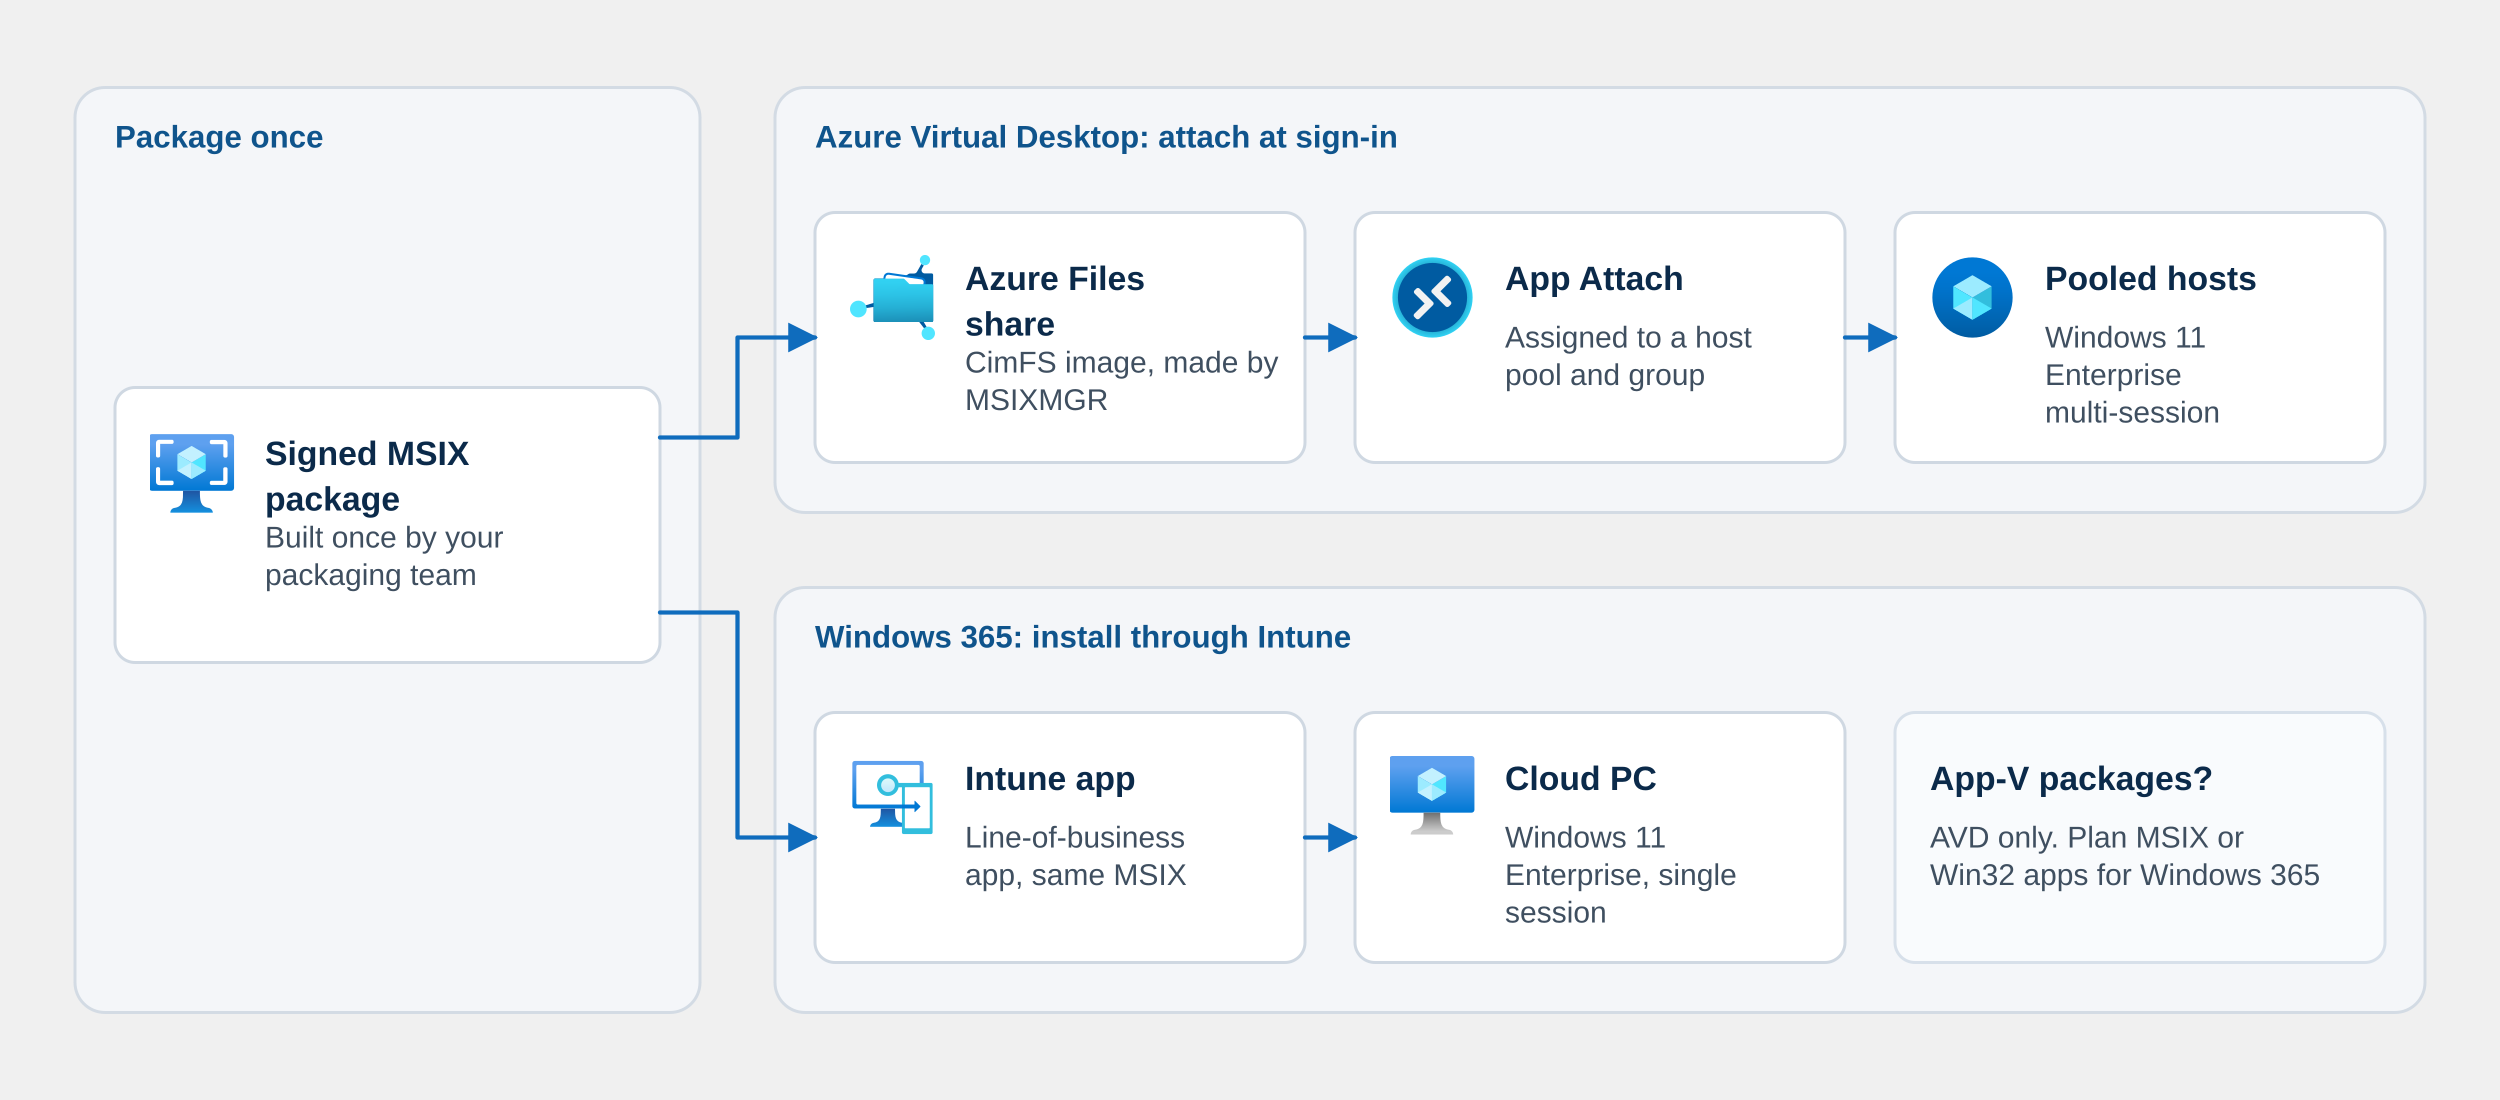
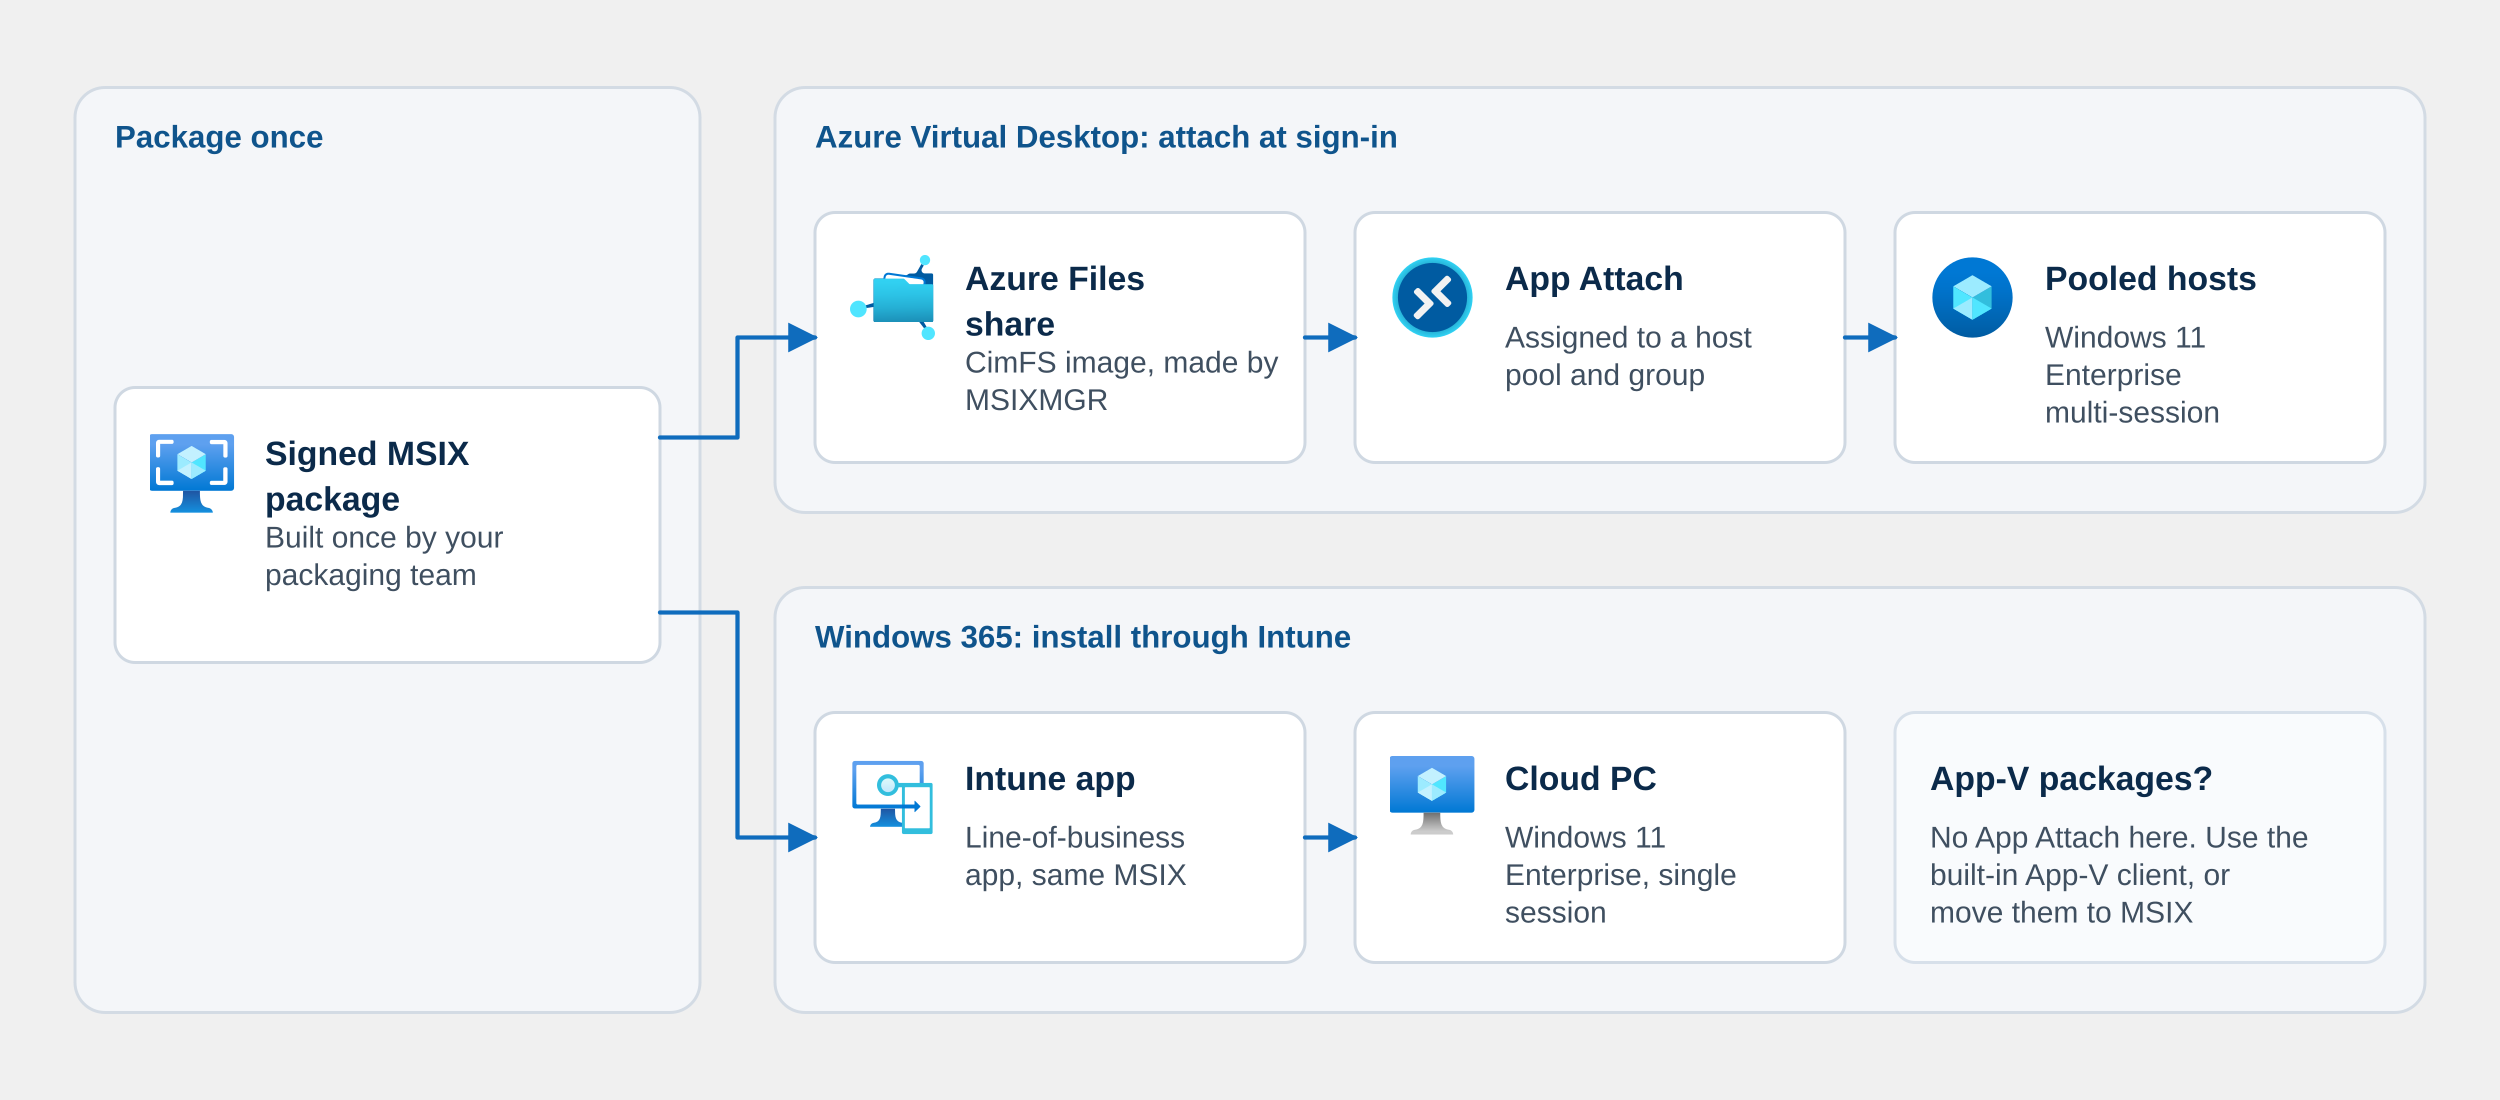
<svg xmlns="http://www.w3.org/2000/svg" viewBox="0 25 1000 440" width="1000" height="440" font-family="'Segoe UI', 'Segoe UI Variable', system-ui, -apple-system, 'Helvetica Neue', Arial, sans-serif" role="img" aria-labelledby="t d">
  <defs>
    <marker id="arrow" viewBox="0 0 10 10" refX="9" refY="5" markerWidth="7" markerHeight="7" orient="auto-start-reverse">
      <path d="M0,0 L10,5 L0,10 z" fill="#0f6cbd" />
    </marker>
    <marker id="arrow-dashed" viewBox="0 0 10 10" refX="9" refY="5" markerWidth="7" markerHeight="7" orient="auto-start-reverse">
      <path d="M0,0 L10,5 L0,10 z" fill="#6f93bf" />
    </marker>
  </defs>
  <rect x="30" y="60" width="250" height="370" rx="12" fill="#f4f6f9" stroke="#d3dbe4" stroke-width="1.2" />
  <text x="46" y="84" font-size="12.5" font-weight="700" fill="#0f548c" text-anchor="start">Package once</text>
  <rect x="46" y="180" width="218" height="110" rx="8" fill="#ffffff" stroke="#cfd8e2" stroke-width="1.2" />
  <svg x="60" y="197" width="34" height="34" viewBox="0 0 18 18">
    <defs>
      <linearGradient id="i1-a7cb4d9d-9f89-4e53-8eda-938427310066" x1="8.8" y1="12.87" x2="8.8" y2="0.87" gradientUnits="userSpaceOnUse">
        <stop offset="0" stop-color="#0078d4" />
        <stop offset="0.82" stop-color="#5ea0ef" />
      </linearGradient>
      <linearGradient id="i1-eab4c6b4-621d-4d9b-b611-15ceb58765b1" x1="8.81" y1="17.5" x2="8.81" y2="12.87" gradientUnits="userSpaceOnUse">
        <stop offset="0" stop-color="#1490df" />
        <stop offset="0.98" stop-color="#1f56a3" />
      </linearGradient>
    </defs>
    <rect x="-0.2" y="0.87" width="18" height="12" rx="0.6" fill="url(#i1-a7cb4d9d-9f89-4e53-8eda-938427310066)" />
    <polygon points="11.8 5.12 11.8 8.61 8.8 10.37 8.8 6.87 11.8 5.12" fill="#50e6ff" />
    <polygon points="11.8 5.12 8.81 6.88 5.8 5.12 8.81 3.37 11.8 5.12" fill="#c3f1ff" />
    <polygon points="8.8 6.88 8.8 10.37 5.8 8.61 5.8 5.12 8.8 6.88" fill="#9cebff" />
    <polygon points="5.8 8.61 8.8 6.87 8.8 10.37 5.8 8.61" fill="#c3f1ff" />
    <polygon points="11.8 8.61 8.8 6.87 8.8 10.37 11.8 8.61" fill="#9cebff" />
    <path d="M12.41,16.5c-1.78-.28-1.85-1.56-1.84-3.63H7C7,14.94,7,16.22,5.19,16.5a1,1,0,0,0-.88,1h9A1.06,1.06,0,0,0,12.41,16.5Z" fill="url(#i1-eab4c6b4-621d-4d9b-b611-15ceb58765b1)" />
    <path d="M4.68,2.07H1.93a.66.66,0,0,0-.66.66V5.49a.33.33,0,0,0,.33.33h.22a.33.33,0,0,0,.33-.33V2.94H4.68A.33.33,0,0,0,5,2.61V2.4A.33.33,0,0,0,4.68,2.07Z" fill="#fff" />
    <path d="M4.68,10.73H2.14V8.2a.33.33,0,0,0-.33-.33H1.6a.33.33,0,0,0-.33.33V11a.66.66,0,0,0,.66.67H4.68A.34.34,0,0,0,5,11.28v-.22A.33.33,0,0,0,4.68,10.73Z" fill="#fff" />
    <path d="M15.71,2.1H13a.33.33,0,0,0-.33.33v.21A.33.33,0,0,0,13,3h2.53V5.51a.33.33,0,0,0,.33.33h.23a.33.33,0,0,0,.33-.33V2.76A.66.66,0,0,0,15.71,2.1Z" fill="#fff" />
    <path d="M16.05,7.89h-.21a.33.33,0,0,0-.33.33v2.54H13a.33.33,0,0,0-.33.33v.22a.33.33,0,0,0,.33.33h2.75a.67.67,0,0,0,.67-.66V8.22A.33.33,0,0,0,16.05,7.89Z" fill="#fff" />
  </svg>
  <text x="106" y="211.0" font-size="13.5" font-weight="700" fill="#0b2a4a" text-anchor="start">Signed MSIX</text>
  <text x="106" y="229.225" font-size="13.5" font-weight="700" fill="#0b2a4a" text-anchor="start">package</text>
  <text x="106" y="244.0" font-size="12" font-weight="400" fill="#3f4f60" text-anchor="start">Built once by your</text>
  <text x="106" y="259.0" font-size="12" font-weight="400" fill="#3f4f60" text-anchor="start">packaging team</text>
  <rect x="310" y="60" width="660" height="170" rx="12" fill="#f4f6f9" stroke="#d3dbe4" stroke-width="1.2" />
  <text x="326" y="84" font-size="12.5" font-weight="700" fill="#0f548c" text-anchor="start">Azure Virtual Desktop: attach at sign-in</text>
  <rect x="326" y="110" width="196" height="100" rx="8" fill="#ffffff" stroke="#cfd8e2" stroke-width="1.2" />
  <svg x="340" y="127" width="34" height="34" viewBox="0 0 18 18">
    <defs>
      <linearGradient id="i2-ba3d4428-273b-47d2-80ac-53671019b795" x1="-1267.23" y1="3.07" x2="-1267.52" y2="14.64" gradientTransform="matrix(-1, 0, 0, 1, -1256.13, 0)" gradientUnits="userSpaceOnUse">
        <stop offset="0" stop-color="#32d4f5" />
        <stop offset="0.23" stop-color="#31d0f1" />
        <stop offset="0.46" stop-color="#2cc3e6" />
        <stop offset="0.7" stop-color="#25afd4" />
        <stop offset="0.94" stop-color="#1c92ba" />
        <stop offset="1" stop-color="#198ab3" />
      </linearGradient>
    </defs>
    <g id="i2-bce83c25-9afe-4c01-b0b0-4312ccacb0c8">
      <g>
        <path d="M17.28,3.9h-.91a4.16,4.16,0,0,0-.55,0,.68.68,0,0,1-.59-1l.39-.7a1.83,1.83,0,0,0-.51-.29l-.93,1.66a.7.7,0,0,1-.6.35h-.83a.66.66,0,0,0-.32.08h0L10.86,5a.25.25,0,0,1-.16,0H5.27A.29.29,0,0,0,5,5.32v4.82l-1.75.54.13.56L5,11V13.9a.29.29,0,0,0,.29.29h9.37l1.15,1.49.49-.31-.68-1.18h1.68a.29.29,0,0,0,.3-.29V4.2A.3.3,0,0,0,17.28,3.9Z" fill="#005ba1" />
        <circle cx="15.88" cy="1.08" r="1.09" fill="#50e5ff" />
        <circle cx="16.58" cy="16.59" r="1.42" fill="#50e5ff" />
        <circle cx="1.77" cy="11.44" r="1.77" fill="#50e5ff" />
        <g>
          <path d="M15.17,4.75l-6.91-1H8.12a1,1,0,0,0-1,.87L6.86,6.31H16L16,5.9A1,1,0,0,0,15.17,4.75Z" fill="#0078d4" />
          <path d="M15.1,5.18l-6.9-1H8.11a.58.58,0,0,0-.57.5L7.3,6.31h8.22l.07-.47A.58.58,0,0,0,15.1,5.18Z" fill="#fff" />
        </g>
        <path d="M5.26,5h6.05a.33.33,0,0,1,.21.09l1,1a.29.29,0,0,0,.21.09h4.6a.3.3,0,0,1,.3.29V13.9a.3.3,0,0,1-.3.29h-12A.29.29,0,0,1,5,13.9V5.32A.3.3,0,0,1,5.26,5Z" fill="url(#i2-ba3d4428-273b-47d2-80ac-53671019b795)" />
      </g>
    </g>
  </svg>
  <text x="386" y="141.0" font-size="13.5" font-weight="700" fill="#0b2a4a" text-anchor="start">Azure Files</text>
  <text x="386" y="159.225" font-size="13.5" font-weight="700" fill="#0b2a4a" text-anchor="start">share</text>
  <text x="386" y="174.0" font-size="12" font-weight="400" fill="#3f4f60" text-anchor="start">CimFS image, made by</text>
  <text x="386" y="189.0" font-size="12" font-weight="400" fill="#3f4f60" text-anchor="start">MSIXMGR</text>
  <rect x="542" y="110" width="196" height="100" rx="8" fill="#ffffff" stroke="#cfd8e2" stroke-width="1.2" />
  <svg x="556" y="127" width="34" height="34" viewBox="0 0 18 18">
    <defs>
      <radialGradient id="i3-e9a2b8bf-efad-4e15-89f0-635373400131" cx="9" cy="9" r="8.5" gradientUnits="userSpaceOnUse">
        <stop offset="0" stop-color="#198ab3" />
        <stop offset="0.382" stop-color="#1a8cb5" />
        <stop offset="0.576" stop-color="#1c94bc" />
        <stop offset="0.727" stop-color="#21a1c8" />
        <stop offset="0.856" stop-color="#27b4d8" />
        <stop offset="0.97" stop-color="#2fccee" />
        <stop offset="1" stop-color="#32d4f5" />
      </radialGradient>
    </defs>
    <g id="i3-faeec9e4-44b9-413a-8332-867d334dcda2">
      <g>
        <circle cx="9" cy="9" r="8.5" fill="url(#i3-e9a2b8bf-efad-4e15-89f0-635373400131)" />
        <circle cx="9" cy="9" r="7.321" fill="#005ba1" />
      </g>
      <g>
        <path d="M9.1,9.937,6.266,7.125a.507.507,0,0,0-.709,0L5.2,7.48a.469.469,0,0,0-.143.337.476.476,0,0,0,.141.339l2.132,2.122L5.152,12.441a.473.473,0,0,0,0,.676l.361.355a.507.507,0,0,0,.709,0L9.1,10.612a.475.475,0,0,0,.141-.338A.468.468,0,0,0,9.1,9.937Z" fill="#f2f2f2" />
        <path d="M8.755,7.678a.475.475,0,0,0,.141.338l2.88,2.859a.507.507,0,0,0,.709,0l.361-.356a.469.469,0,0,0,.143-.337.475.475,0,0,0-.141-.338L10.674,7.682l2.132-2.123a.475.475,0,0,0,.141-.338.469.469,0,0,0-.143-.337l-.361-.356a.507.507,0,0,0-.709,0L8.9,7.34A.472.472,0,0,0,8.755,7.678Z" fill="#f2f2f2" />
      </g>
    </g>
  </svg>
  <text x="602" y="141.0" font-size="13.5" font-weight="700" fill="#0b2a4a" text-anchor="start">App Attach</text>
  <text x="602" y="164.0" font-size="12" font-weight="400" fill="#3f4f60" text-anchor="start">Assigned to a host</text>
  <text x="602" y="179.0" font-size="12" font-weight="400" fill="#3f4f60" text-anchor="start">pool and group</text>
  <rect x="758" y="110" width="196" height="100" rx="8" fill="#ffffff" stroke="#cfd8e2" stroke-width="1.2" />
  <svg x="772" y="127" width="34" height="34" viewBox="0 0 18 18">
    <defs>
      <linearGradient id="i4-b7b52328-afea-4ae3-a11b-e21cf942d33d" x1="9" y1="17.5" x2="9" y2="0.5" gradientUnits="userSpaceOnUse">
        <stop offset="0" stop-color="#005ba1" />
        <stop offset="0.168" stop-color="#0063ae" />
        <stop offset="0.577" stop-color="#0072ca" />
        <stop offset="0.815" stop-color="#0078d4" />
      </linearGradient>
    </defs>
    <g id="i4-f296cd5a-787e-4f7b-ae7d-f8e4c512e403">
      <g>
        <circle cx="9" cy="9" r="8.5" fill="url(#i4-b7b52328-afea-4ae3-a11b-e21cf942d33d)" />
        <g id="i4-b26dad0a-3648-4f5e-b5e8-d86f08f4d08c">
          <g id="i4-bf235d1c-b690-40eb-8a79-cf880451778d">
            <g id="i4-bcd9163a-c4d8-4e54-8c97-4a109bf64f75">
              <path id="i4-e49dfb7e-134a-43bd-83fc-ab356cb14af0" d="M13.046,6.635v4.709L8.984,13.707V8.992Z" fill="#32bedd" />
            </g>
            <g id="i4-a5b973ff-f0b7-405d-8643-344e4c6197bf">
              <path id="i4-b4b89f14-a55a-428c-a4ac-415feb735142" d="M13.046,6.635,8.99,9,4.928,6.635,8.99,4.272Z" fill="#9cebff" />
            </g>
            <g id="i4-adac1240-6aa9-4f15-96e4-37e67d1c6c71">
              <path id="i4-f65d8fa4-1c52-4beb-89ef-75de96e9143e" d="M8.984,9v4.709L4.928,11.344V6.635Z" fill="#50e6ff" />
            </g>
            <path id="i4-b5d243da-3c58-4a56-96f0-5072c268eecc" d="M4.928,11.344,8.984,8.992v4.715Z" fill="#9cebff" />
            <path id="i4-f11f8f15-8a95-4259-8c1e-cffcafd2ea60" d="M13.046,11.344,8.984,8.992v4.715Z" fill="#50e6ff" />
          </g>
        </g>
      </g>
    </g>
  </svg>
  <text x="818" y="141.0" font-size="13.5" font-weight="700" fill="#0b2a4a" text-anchor="start">Pooled hosts</text>
  <text x="818" y="164.0" font-size="12" font-weight="400" fill="#3f4f60" text-anchor="start">Windows 11</text>
  <text x="818" y="179.0" font-size="12" font-weight="400" fill="#3f4f60" text-anchor="start">Enterprise</text>
  <text x="818" y="194.0" font-size="12" font-weight="400" fill="#3f4f60" text-anchor="start">multi-session</text>
  <rect x="310" y="260" width="660" height="170" rx="12" fill="#f4f6f9" stroke="#d3dbe4" stroke-width="1.2" />
  <text x="326" y="284" font-size="12.5" font-weight="700" fill="#0f548c" text-anchor="start">Windows 365: install through Intune</text>
  <rect x="326" y="310" width="196" height="100" rx="8" fill="#ffffff" stroke="#cfd8e2" stroke-width="1.2" />
  <svg x="340" y="327" width="34" height="34" viewBox="0 0 18 18">
    <defs>
      <linearGradient id="i5-aaede26b-698f-4a65-b6db-859d207e2da6" x1="8.05" y1="11.32" x2="8.05" y2="1.26" gradientUnits="userSpaceOnUse">
        <stop offset="0" stop-color="#0078d4" />
        <stop offset="0.82" stop-color="#5ea0ef" />
      </linearGradient>
      <linearGradient id="i5-bc54987f-34ba-4701-8ce4-6eca10aff9e9" x1="8.05" y1="15.21" x2="8.05" y2="11.32" gradientUnits="userSpaceOnUse">
        <stop offset="0" stop-color="#1490df" />
        <stop offset="0.98" stop-color="#1f56a3" />
      </linearGradient>
      <linearGradient id="i5-a5434fd8-c18c-472c-be91-f2aa070858b7" x1="8.05" y1="7.87" x2="8.05" y2="4.94" gradientUnits="userSpaceOnUse">
        <stop offset="0" stop-color="#d2ebff" />
        <stop offset="1" stop-color="#f0fffd" />
      </linearGradient>
    </defs>
    <rect x="0.5" y="1.26" width="15.1" height="10.06" rx="0.5" fill="url(#i5-aaede26b-698f-4a65-b6db-859d207e2da6)" />
    <rect x="1.34" y="2.1" width="13.42" height="8.39" rx="0.28" fill="#fff" />
    <path d="M11.08,14.37c-1.5-.23-1.56-1.31-1.55-3h-3c0,1.74-.06,2.82-1.55,3a.87.87,0,0,0-.74.84h7.54A.88.88,0,0,0,11.08,14.37Z" fill="url(#i5-bc54987f-34ba-4701-8ce4-6eca10aff9e9)" />
    <path d="M17.17,5.91H10.29a2.31,2.31,0,1,0,0,.92H11v9.58a.33.33,0,0,0,.33.33h5.83a.33.33,0,0,0,.33-.33V6.24A.33.33,0,0,0,17.17,5.91Z" fill="#32bedd" />
    <rect x="11.62" y="6.82" width="5.27" height="8.7" rx="0.12" fill="#fff" />
    <circle cx="8.05" cy="6.41" r="1.46" opacity="0.9" fill="url(#i5-a5434fd8-c18c-472c-be91-f2aa070858b7)" />
    <path d="M14.88,10.82,13.76,9.7a.06.06,0,0,0-.1.05v.68a.06.06,0,0,1-.06.06H11v.83H13.6a.06.06,0,0,1,.06.06v.69a.06.06,0,0,0,.1,0L14.88,11A.12.12,0,0,0,14.88,10.82Z" fill="#0078d4" />
  </svg>
  <text x="386" y="341.0" font-size="13.5" font-weight="700" fill="#0b2a4a" text-anchor="start">Intune app</text>
  <text x="386" y="364.0" font-size="12" font-weight="400" fill="#3f4f60" text-anchor="start">Line-of-business</text>
  <text x="386" y="379.0" font-size="12" font-weight="400" fill="#3f4f60" text-anchor="start">app, same MSIX</text>
  <rect x="542" y="310" width="196" height="100" rx="8" fill="#ffffff" stroke="#cfd8e2" stroke-width="1.2" />
  <svg x="556" y="327" width="34" height="34" viewBox="0 0 18 18">
    <defs>
      <linearGradient id="i6-f34d9569-2bd0-4002-8f16-3d01d8106cb5" x1="8.88" y1="12.21" x2="8.88" y2="0.21" gradientUnits="userSpaceOnUse">
        <stop offset="0" stop-color="#0078d4" />
        <stop offset="0.82" stop-color="#5ea0ef" />
      </linearGradient>
      <linearGradient id="i6-bdb45a0b-eb58-4970-a60a-fb2ce314f866" x1="8.88" y1="16.84" x2="8.88" y2="12.21" gradientUnits="userSpaceOnUse">
        <stop offset="0.15" stop-color="#ccc" />
        <stop offset="1" stop-color="#707070" />
      </linearGradient>
    </defs>
    <rect x="-0.12" y="0.21" width="18" height="12" rx="0.6" fill="url(#i6-f34d9569-2bd0-4002-8f16-3d01d8106cb5)" />
    <polygon points="11.88 4.46 11.88 7.95 8.88 9.71 8.88 6.21 11.88 4.46" fill="#50e6ff" />
    <polygon points="11.88 4.46 8.88 6.22 5.88 4.46 8.88 2.71 11.88 4.46" fill="#c3f1ff" />
    <polygon points="8.88 6.22 8.88 9.71 5.88 7.95 5.88 4.46 8.88 6.22" fill="#9cebff" />
    <polygon points="5.88 7.95 8.88 6.21 8.88 9.71 5.88 7.95" fill="#c3f1ff" />
    <polygon points="11.88 7.95 8.88 6.21 8.88 9.71 11.88 7.95" fill="#9cebff" />
    <path d="M12.49,15.84c-1.78-.28-1.85-1.56-1.85-3.63H7.11c0,2.07-.06,3.35-1.84,3.63a1,1,0,0,0-.89,1h9A1,1,0,0,0,12.49,15.84Z" fill="url(#i6-bdb45a0b-eb58-4970-a60a-fb2ce314f866)" />
  </svg>
  <text x="602" y="341.0" font-size="13.5" font-weight="700" fill="#0b2a4a" text-anchor="start">Cloud PC</text>
  <text x="602" y="364.0" font-size="12" font-weight="400" fill="#3f4f60" text-anchor="start">Windows 11</text>
  <text x="602" y="379.0" font-size="12" font-weight="400" fill="#3f4f60" text-anchor="start">Enterprise, single</text>
  <text x="602" y="394.0" font-size="12" font-weight="400" fill="#3f4f60" text-anchor="start">session</text>
  <rect x="758" y="310" width="196" height="100" rx="8" fill="#f9fbfd" stroke="#d7e0ea" stroke-width="1.2" />
  <text x="772" y="341.0" font-size="13.5" font-weight="700" fill="#0b2a4a" text-anchor="start">App-V packages?</text>
-   <text x="772" y="364.0" font-size="12" font-weight="400" fill="#3f4f60" text-anchor="start">AVD only. Plan MSIX or</text>
-   <text x="772" y="379.0" font-size="12" font-weight="400" fill="#3f4f60" text-anchor="start">Win32 apps for Windows 365</text>
+   <text x="772" y="364.0" font-size="12" font-weight="400" fill="#3f4f60" text-anchor="start">No App Attach here. Use the</text>
+   <text x="772" y="379.0" font-size="12" font-weight="400" fill="#3f4f60" text-anchor="start">built-in App-V client, or</text>
+   <text x="772" y="394.0" font-size="12" font-weight="400" fill="#3f4f60" text-anchor="start">move them to MSIX</text>
  <path d="M264,200 L295,200 L295,160 L326,160" fill="none" stroke="#0f6cbd" stroke-width="1.7" stroke-linejoin="round" stroke-linecap="round" marker-end="url(#arrow)" />
  <path d="M264,270 L295,270 L295,360 L326,360" fill="none" stroke="#0f6cbd" stroke-width="1.7" stroke-linejoin="round" stroke-linecap="round" marker-end="url(#arrow)" />
  <path d="M522,160 L542,160" fill="none" stroke="#0f6cbd" stroke-width="1.7" stroke-linejoin="round" stroke-linecap="round" marker-end="url(#arrow)" />
  <path d="M738,160 L758,160" fill="none" stroke="#0f6cbd" stroke-width="1.7" stroke-linejoin="round" stroke-linecap="round" marker-end="url(#arrow)" />
  <path d="M522,360 L542,360" fill="none" stroke="#0f6cbd" stroke-width="1.7" stroke-linejoin="round" stroke-linecap="round" marker-end="url(#arrow)" />
</svg>
